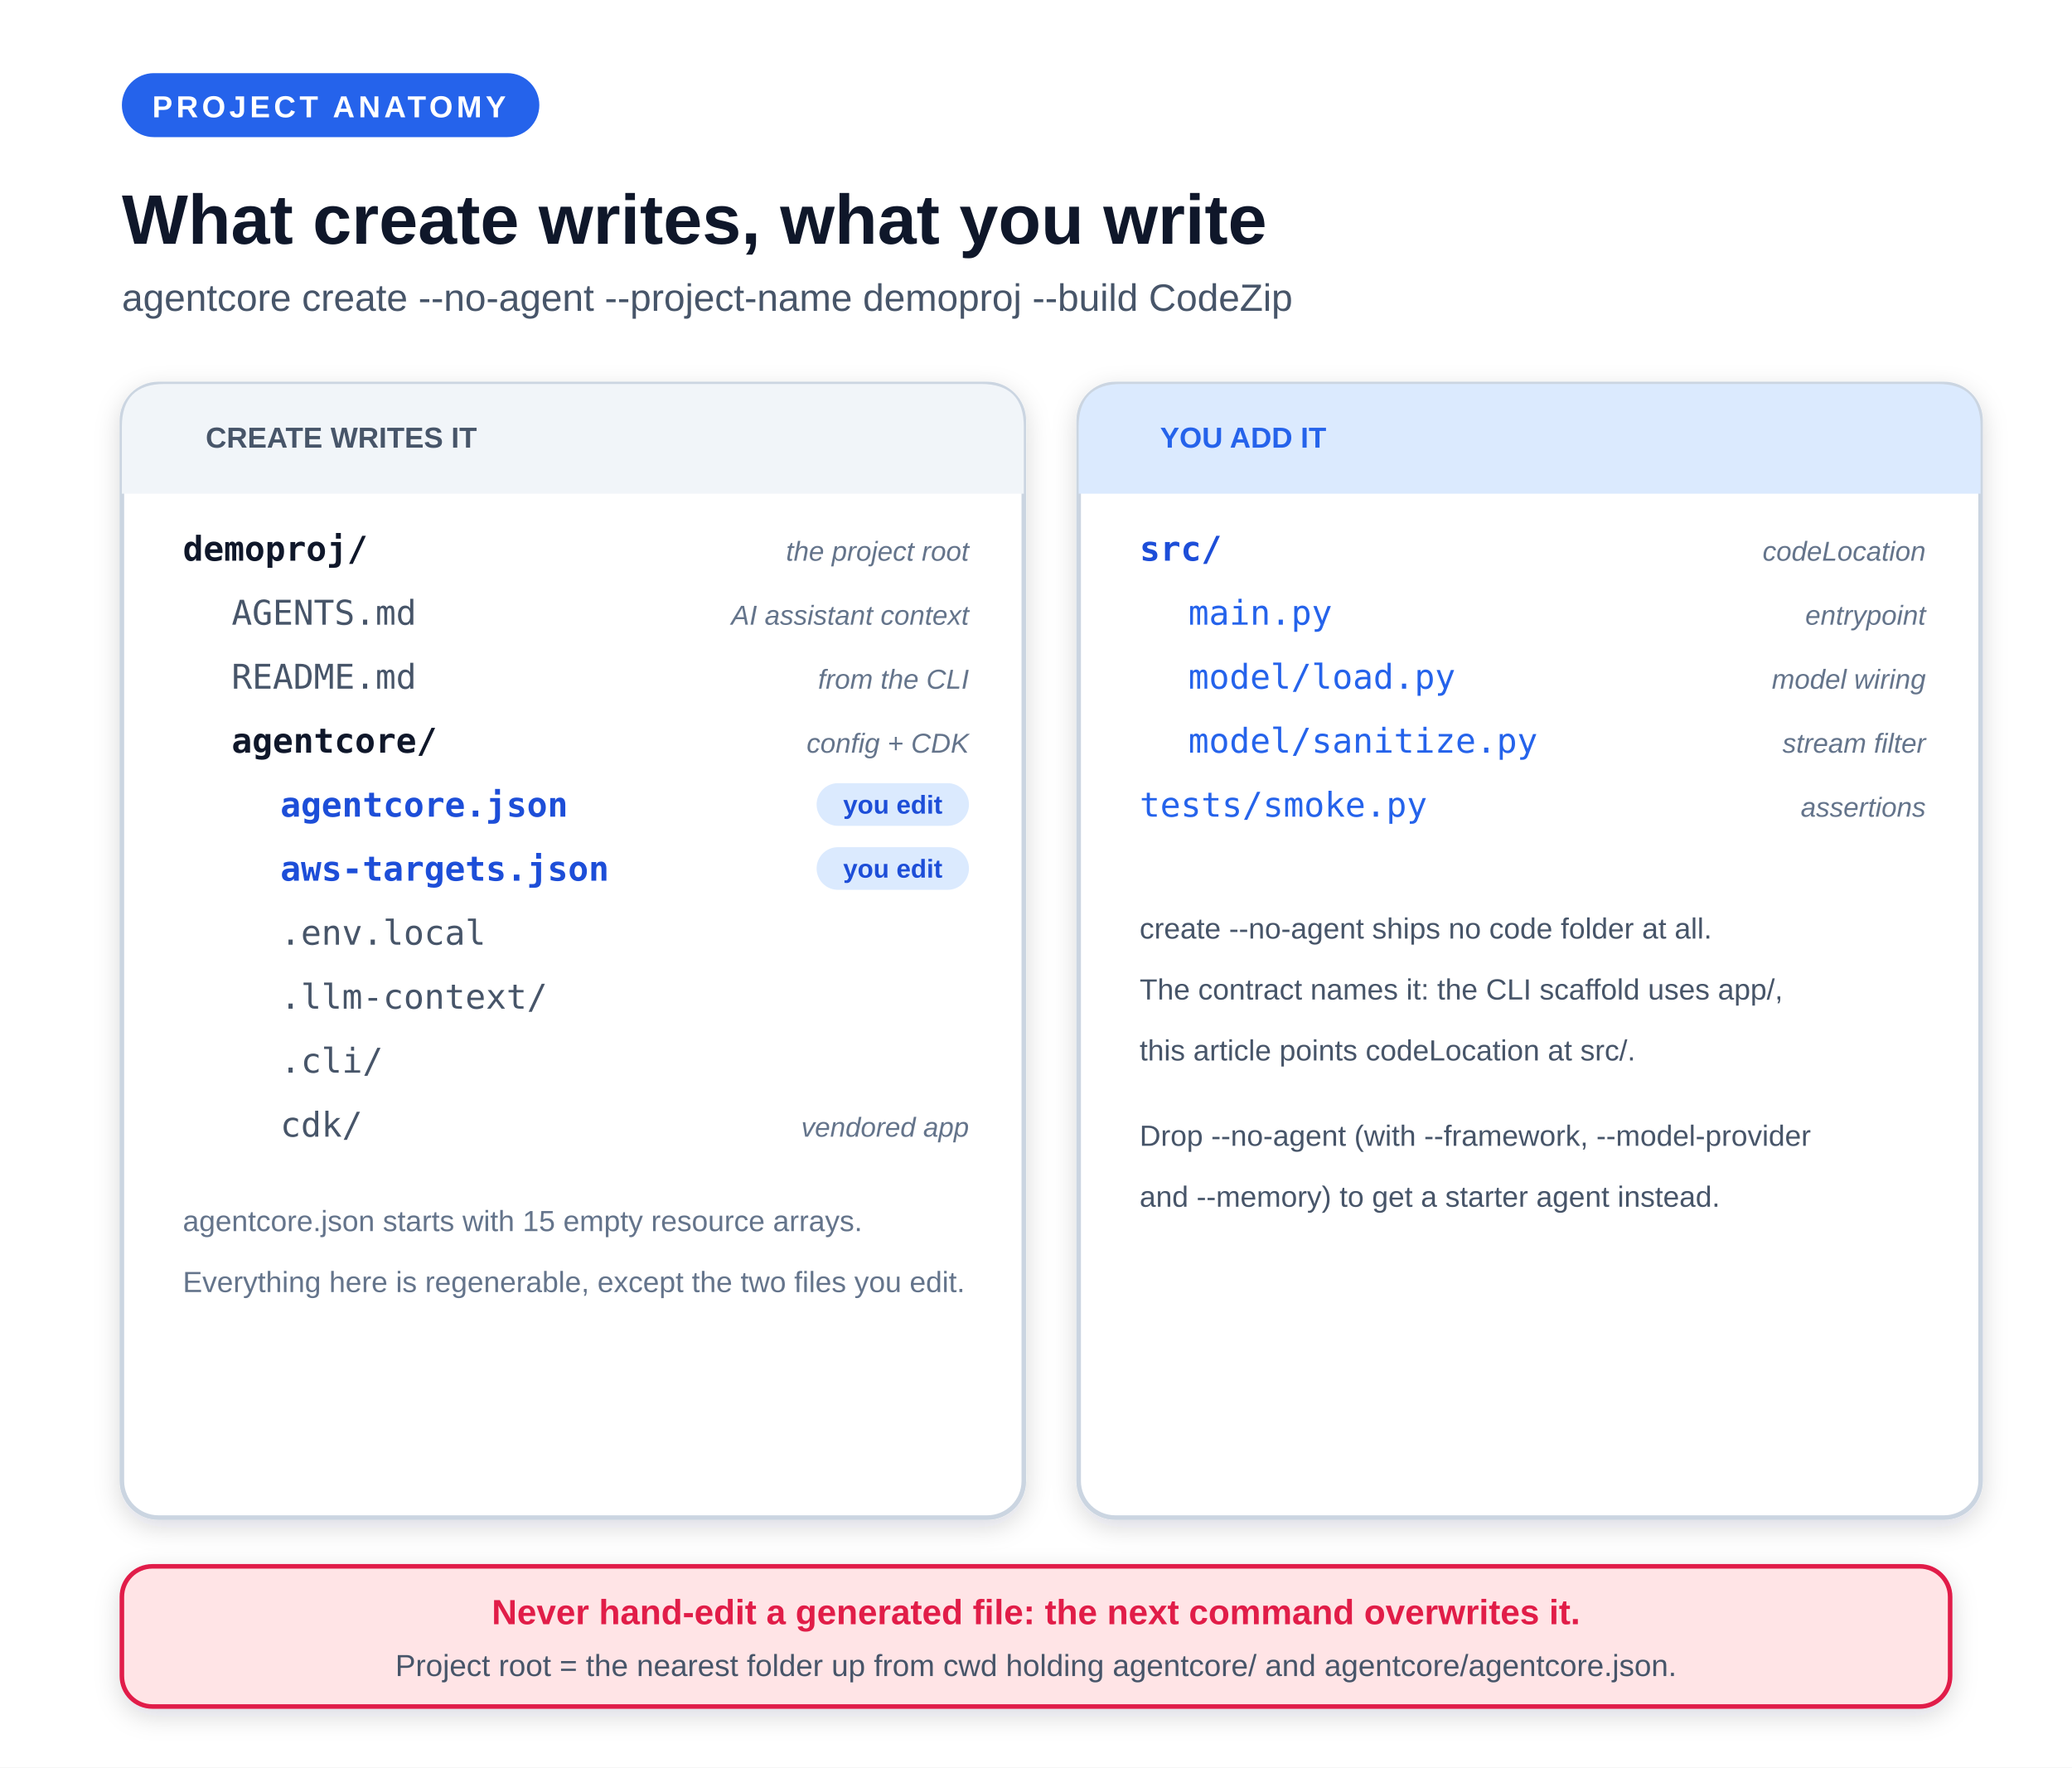
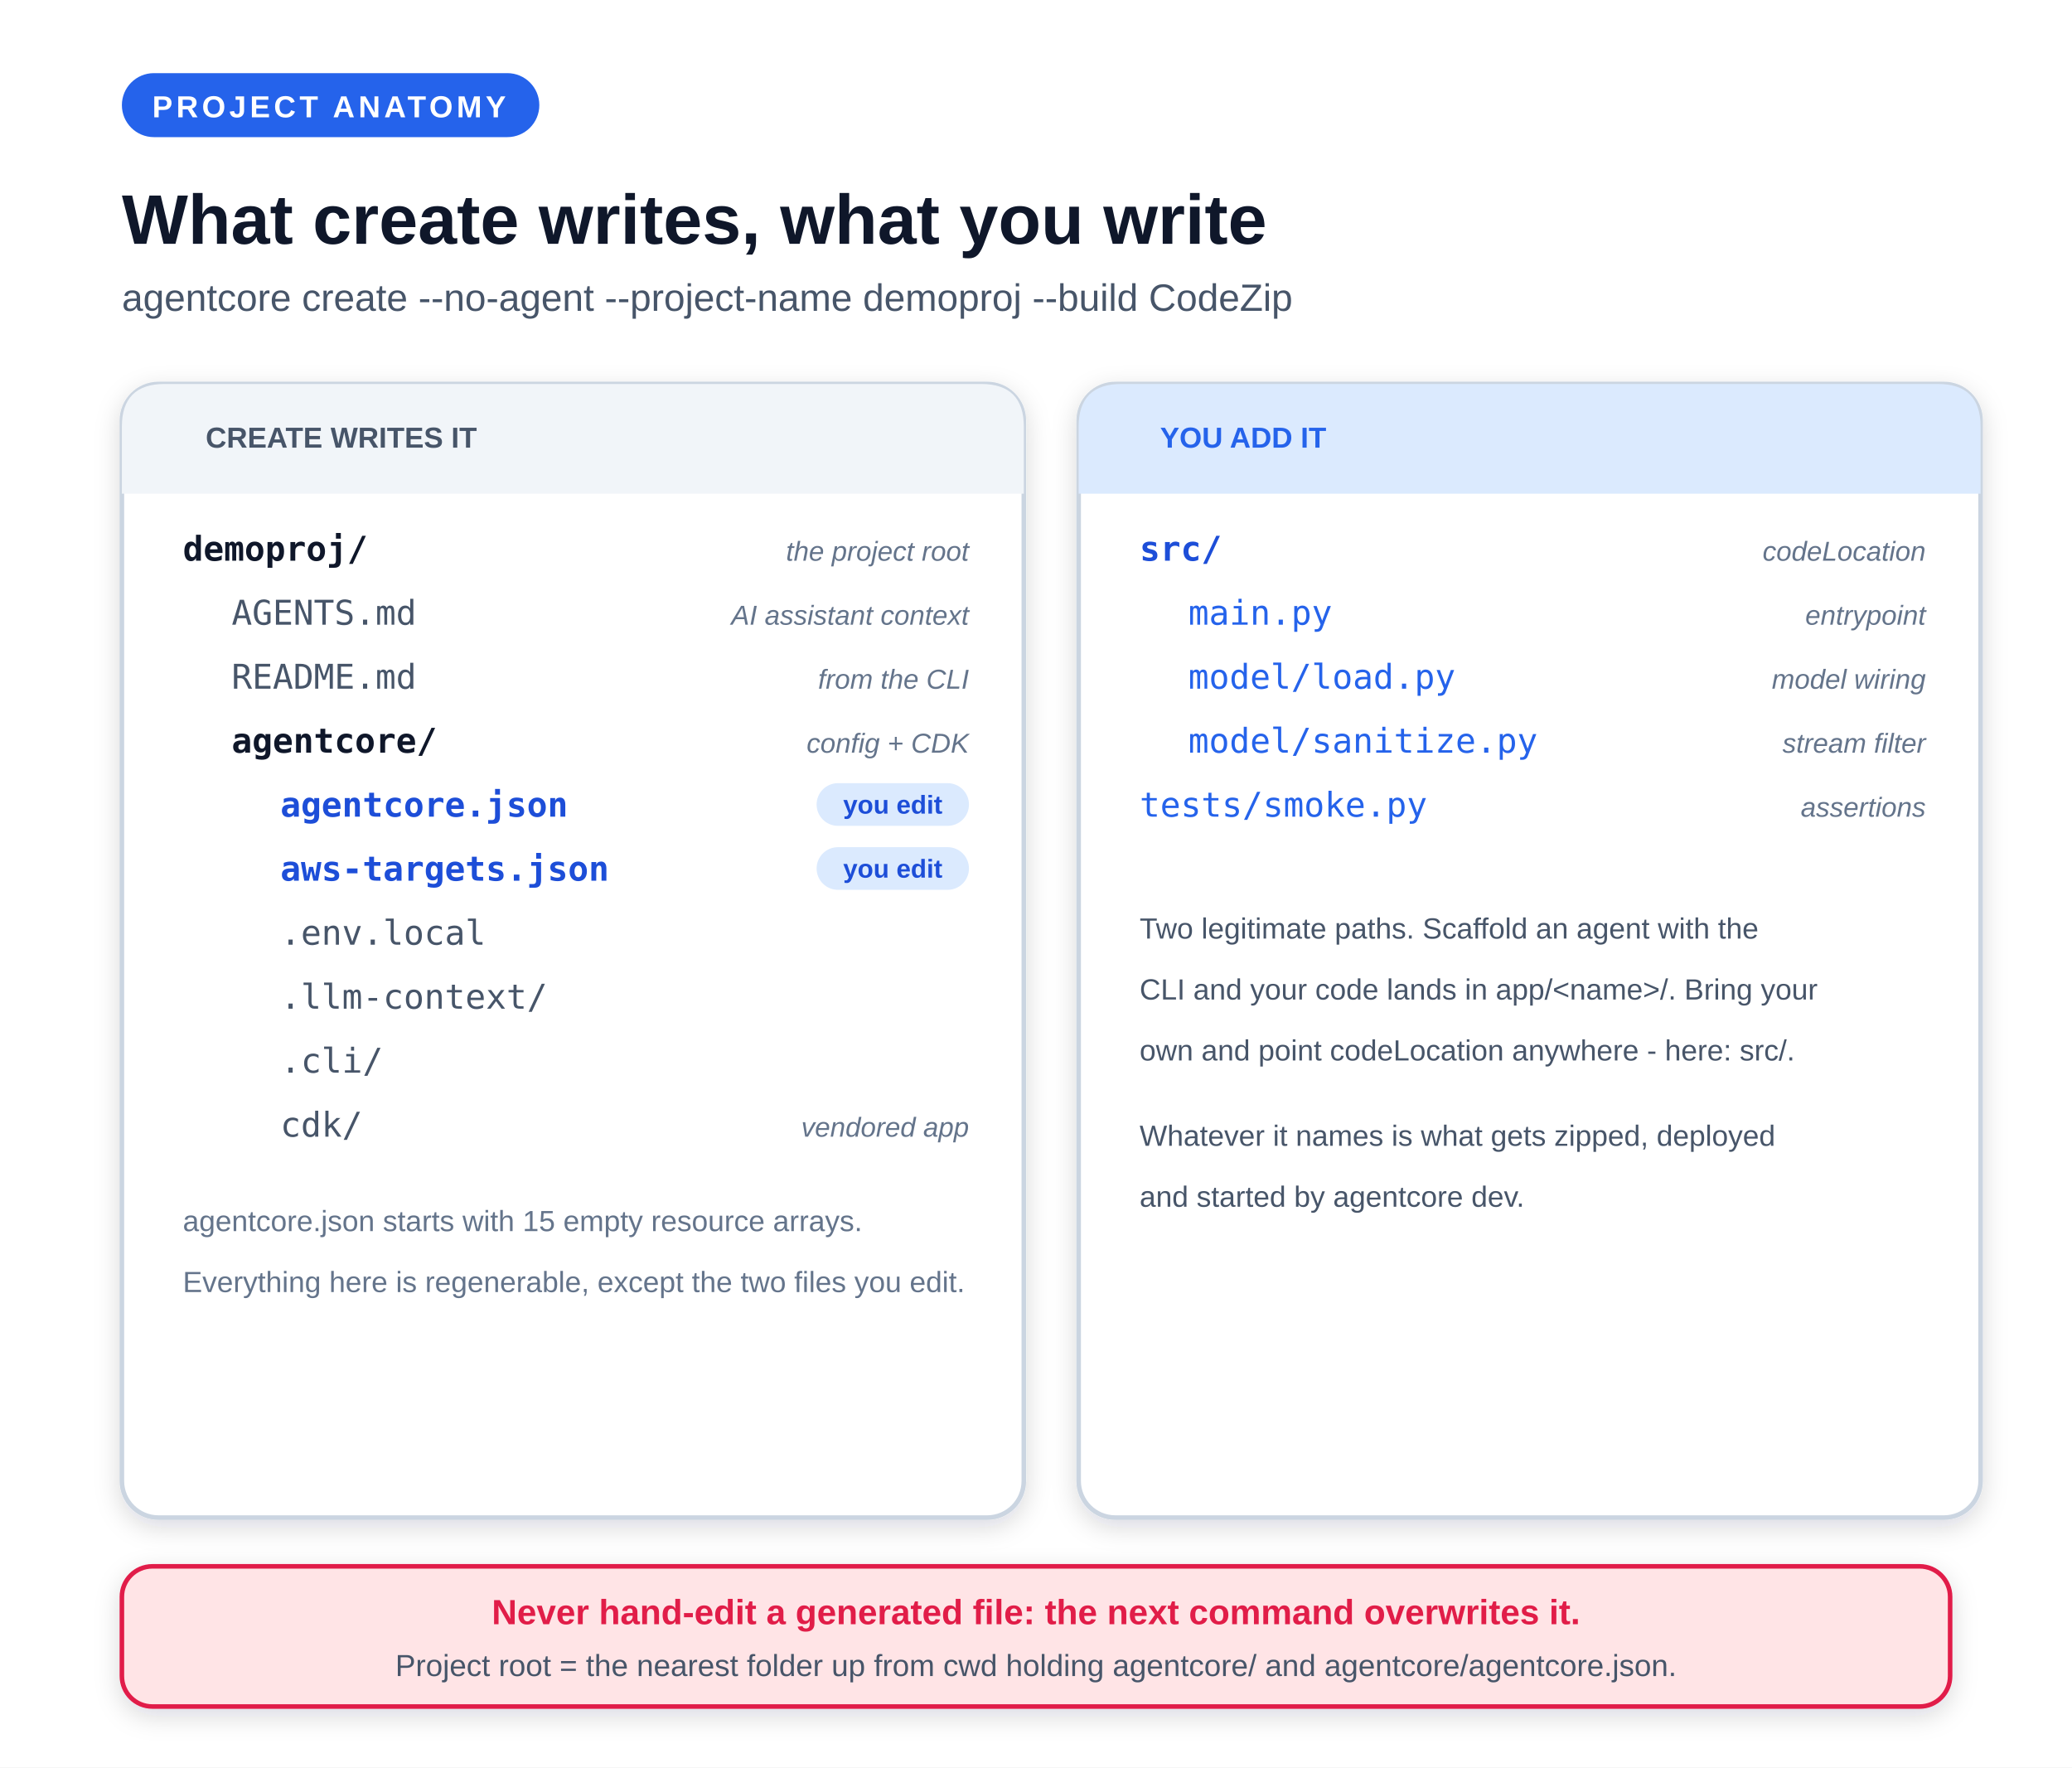
<svg xmlns="http://www.w3.org/2000/svg" viewBox="0 0 680 580" width="680">
  <rect width="680" height="580" fill="white" />
  <defs>
    <filter id="ds" x="-30%" y="-30%" width="160%" height="160%">
      <feDropShadow dx="0" dy="2.5" stdDeviation="4" flood-color="#0F172A" flood-opacity="0.15" />
    </filter>
    <linearGradient id="g-blue" x1="0" y1="0" x2="0" y2="1">
      <stop offset="0" stop-color="#3B82F6" />
      <stop offset="1" stop-color="#1D4ED8" />
    </linearGradient>
    <linearGradient id="g-purple" x1="0" y1="0" x2="0" y2="1">
      <stop offset="0" stop-color="#8B5CF6" />
      <stop offset="1" stop-color="#6D28D9" />
    </linearGradient>
    <linearGradient id="g-orange" x1="0" y1="0" x2="0" y2="1">
      <stop offset="0" stop-color="#FF9900" />
      <stop offset="1" stop-color="#EA580C" />
    </linearGradient>
    <linearGradient id="g-green" x1="0" y1="0" x2="0" y2="1">
      <stop offset="0" stop-color="#10B981" />
      <stop offset="1" stop-color="#047857" />
    </linearGradient>
    <linearGradient id="g-red" x1="0" y1="0" x2="0" y2="1">
      <stop offset="0" stop-color="#F43F5E" />
      <stop offset="1" stop-color="#BE123C" />
    </linearGradient>
    <linearGradient id="g-teal" x1="0" y1="0" x2="0" y2="1">
      <stop offset="0" stop-color="#14B8A6" />
      <stop offset="1" stop-color="#0F766E" />
    </linearGradient>
    <linearGradient id="g-ink" x1="0" y1="0" x2="1" y2="0">
      <stop offset="0" stop-color="#0F172A" />
      <stop offset="1" stop-color="#1E3A8A" />
    </linearGradient>
    <linearGradient id="g-ribbon" x1="0" y1="0" x2="1" y2="0">
      <stop offset="0" stop-color="#2563EB" />
      <stop offset="0.35" stop-color="#0D9488" />
      <stop offset="0.65" stop-color="#EA580C" />
      <stop offset="1" stop-color="#E11D48" />
    </linearGradient>
  </defs>
  <rect x="40" y="24" width="137" height="21" rx="10.5" fill="#2563EB" />
  <text x="108" y="38.5" text-anchor="middle" font-family="'Helvetica Neue', 'PingFang SC', Arial, sans-serif" font-size="10" font-weight="700" letter-spacing="1.2" fill="white">PROJECT ANATOMY</text>
  <text x="40" y="80" font-family="'Helvetica Neue', 'PingFang SC', Arial, sans-serif" font-size="23" font-weight="800" fill="#0F172A">What create writes, what you write</text>
  <text x="40" y="102" font-family="'Helvetica Neue', 'PingFang SC', Arial, sans-serif" font-size="12.5" fill="#475569">agentcore create --no-agent --project-name demoproj --build CodeZip</text>
  <rect x="40" y="126" width="296" height="372" rx="12" fill="white" stroke="#CBD5E1" stroke-width="1.5" filter="url(#ds)" />
  <path d="M 40 162 L 40 140 Q 40 126 54 126 L 322 126 Q 336 126 336 140 L 336 162 Z" fill="#F1F5F9" />
  <rect x="56" y="135" width="112" height="17" rx="8.5" fill="#F1F5F9" opacity="1" />
  <text x="112" y="146.9" text-anchor="middle" font-family="'Helvetica Neue', 'PingFang SC', Arial, sans-serif" font-size="9.5" font-weight="700" fill="#475569">CREATE WRITES IT</text>
  <text x="60" y="184" font-family="'SF Mono', Menlo, Consolas, monospace" font-size="11.2" font-weight="700" fill="#0F172A">demoproj/</text>
  <text x="318" y="184" text-anchor="end" font-family="'Helvetica Neue', 'PingFang SC', Arial, sans-serif" font-size="9" font-style="italic" fill="#64748B">the project root</text>
  <text x="76" y="205" font-family="'SF Mono', Menlo, Consolas, monospace" font-size="11.2" font-weight="500" fill="#475569">AGENTS.md</text>
  <text x="318" y="205" text-anchor="end" font-family="'Helvetica Neue', 'PingFang SC', Arial, sans-serif" font-size="9" font-style="italic" fill="#64748B">AI assistant context</text>
  <text x="76" y="226" font-family="'SF Mono', Menlo, Consolas, monospace" font-size="11.2" font-weight="500" fill="#475569">README.md</text>
  <text x="318" y="226" text-anchor="end" font-family="'Helvetica Neue', 'PingFang SC', Arial, sans-serif" font-size="9" font-style="italic" fill="#64748B">from the CLI</text>
  <text x="76" y="247" font-family="'SF Mono', Menlo, Consolas, monospace" font-size="11.2" font-weight="700" fill="#0F172A">agentcore/</text>
  <text x="318" y="247" text-anchor="end" font-family="'Helvetica Neue', 'PingFang SC', Arial, sans-serif" font-size="9" font-style="italic" fill="#64748B">config + CDK</text>
  <text x="92" y="268" font-family="'SF Mono', Menlo, Consolas, monospace" font-size="11.2" font-weight="700" fill="#1D4ED8">agentcore.json</text>
  <rect x="268" y="257" width="50" height="14" rx="7" fill="#DBEAFE" />
  <text x="293" y="267" text-anchor="middle" font-family="'Helvetica Neue', 'PingFang SC', Arial, sans-serif" font-size="8.5" font-weight="700" fill="#1D4ED8">you edit</text>
  <text x="92" y="289" font-family="'SF Mono', Menlo, Consolas, monospace" font-size="11.2" font-weight="700" fill="#1D4ED8">aws-targets.json</text>
  <rect x="268" y="278" width="50" height="14" rx="7" fill="#DBEAFE" />
  <text x="293" y="288" text-anchor="middle" font-family="'Helvetica Neue', 'PingFang SC', Arial, sans-serif" font-size="8.5" font-weight="700" fill="#1D4ED8">you edit</text>
  <text x="92" y="310" font-family="'SF Mono', Menlo, Consolas, monospace" font-size="11.2" font-weight="500" fill="#475569">.env.local</text>
  <text x="92" y="331" font-family="'SF Mono', Menlo, Consolas, monospace" font-size="11.2" font-weight="500" fill="#475569">.llm-context/</text>
  <text x="92" y="352" font-family="'SF Mono', Menlo, Consolas, monospace" font-size="11.2" font-weight="500" fill="#475569">.cli/</text>
  <text x="92" y="373" font-family="'SF Mono', Menlo, Consolas, monospace" font-size="11.2" font-weight="500" fill="#475569">cdk/</text>
  <text x="318" y="373" text-anchor="end" font-family="'Helvetica Neue', 'PingFang SC', Arial, sans-serif" font-size="9" font-style="italic" fill="#64748B">vendored app</text>
  <text x="60" y="404" font-family="'Helvetica Neue', 'PingFang SC', Arial, sans-serif" font-size="9.6" fill="#64748B">agentcore.json starts with 15 empty resource arrays.</text>
  <text x="60" y="424" font-family="'Helvetica Neue', 'PingFang SC', Arial, sans-serif" font-size="9.6" fill="#64748B">Everything here is regenerable, except the two files you edit.</text>
  <rect x="354" y="126" width="296" height="372" rx="12" fill="white" stroke="#CBD5E1" stroke-width="1.5" filter="url(#ds)" />
  <path d="M 354 162 L 354 140 Q 354 126 368 126 L 636 126 Q 650 126 650 140 L 650 162 Z" fill="#DBEAFE" />
  <rect x="370" y="135" width="77" height="17" rx="8.5" fill="#DBEAFE" opacity="1" />
  <text x="408" y="146.9" text-anchor="middle" font-family="'Helvetica Neue', 'PingFang SC', Arial, sans-serif" font-size="9.5" font-weight="700" fill="#2563EB">YOU ADD IT</text>
  <text x="374" y="184" font-family="'SF Mono', Menlo, Consolas, monospace" font-size="11.2" font-weight="700" fill="#1D4ED8">src/</text>
  <text x="632" y="184" text-anchor="end" font-family="'Helvetica Neue', 'PingFang SC', Arial, sans-serif" font-size="9" font-style="italic" fill="#64748B">codeLocation</text>
  <text x="390" y="205" font-family="'SF Mono', Menlo, Consolas, monospace" font-size="11.2" font-weight="500" fill="#2563EB">main.py</text>
  <text x="632" y="205" text-anchor="end" font-family="'Helvetica Neue', 'PingFang SC', Arial, sans-serif" font-size="9" font-style="italic" fill="#64748B">entrypoint</text>
  <text x="390" y="226" font-family="'SF Mono', Menlo, Consolas, monospace" font-size="11.2" font-weight="500" fill="#2563EB">model/load.py</text>
  <text x="632" y="226" text-anchor="end" font-family="'Helvetica Neue', 'PingFang SC', Arial, sans-serif" font-size="9" font-style="italic" fill="#64748B">model wiring</text>
  <text x="390" y="247" font-family="'SF Mono', Menlo, Consolas, monospace" font-size="11.2" font-weight="500" fill="#2563EB">model/sanitize.py</text>
  <text x="632" y="247" text-anchor="end" font-family="'Helvetica Neue', 'PingFang SC', Arial, sans-serif" font-size="9" font-style="italic" fill="#64748B">stream filter</text>
  <text x="374" y="268" font-family="'SF Mono', Menlo, Consolas, monospace" font-size="11.2" font-weight="500" fill="#2563EB">tests/smoke.py</text>
  <text x="632" y="268" text-anchor="end" font-family="'Helvetica Neue', 'PingFang SC', Arial, sans-serif" font-size="9" font-style="italic" fill="#64748B">assertions</text>
-   <text x="374" y="308.0" font-family="'Helvetica Neue', 'PingFang SC', Arial, sans-serif" font-size="9.6" fill="#475569">create --no-agent ships no code folder at all.</text>
-   <text x="374" y="328.0" font-family="'Helvetica Neue', 'PingFang SC', Arial, sans-serif" font-size="9.6" fill="#475569">The contract names it: the CLI scaffold uses app/,</text>
-   <text x="374" y="348.0" font-family="'Helvetica Neue', 'PingFang SC', Arial, sans-serif" font-size="9.6" fill="#475569">this article points codeLocation at src/.</text>
-   <text x="374" y="376.0" font-family="'Helvetica Neue', 'PingFang SC', Arial, sans-serif" font-size="9.6" fill="#475569">Drop --no-agent (with --framework, --model-provider</text>
-   <text x="374" y="396.0" font-family="'Helvetica Neue', 'PingFang SC', Arial, sans-serif" font-size="9.6" fill="#475569">and --memory) to get a starter agent instead.</text>
+   <text x="374" y="308.0" font-family="'Helvetica Neue', 'PingFang SC', Arial, sans-serif" font-size="9.6" fill="#475569">Two legitimate paths. Scaffold an agent with the</text>
+   <text x="374" y="328.0" font-family="'Helvetica Neue', 'PingFang SC', Arial, sans-serif" font-size="9.6" fill="#475569">CLI and your code lands in app/&lt;name&gt;/. Bring your</text>
+   <text x="374" y="348.0" font-family="'Helvetica Neue', 'PingFang SC', Arial, sans-serif" font-size="9.6" fill="#475569">own and point codeLocation anywhere - here: src/.</text>
+   <text x="374" y="376.0" font-family="'Helvetica Neue', 'PingFang SC', Arial, sans-serif" font-size="9.6" fill="#475569">Whatever it names is what gets zipped, deployed</text>
+   <text x="374" y="396.0" font-family="'Helvetica Neue', 'PingFang SC', Arial, sans-serif" font-size="9.6" fill="#475569">and started by agentcore dev.</text>
  <rect x="40" y="514" width="600" height="46" rx="10" fill="#FFE4E6" stroke="#E11D48" stroke-width="1.5" filter="url(#ds)" />
  <text x="340" y="533" text-anchor="middle" font-family="'Helvetica Neue', 'PingFang SC', Arial, sans-serif" font-size="11.5" font-weight="800" fill="#E11D48">Never hand-edit a generated file: the next command overwrites it.</text>
  <text x="340" y="550" text-anchor="middle" font-family="'Helvetica Neue', 'PingFang SC', Arial, sans-serif" font-size="10" fill="#475569">Project root = the nearest folder up from cwd holding agentcore/ and agentcore/agentcore.json.</text>
</svg>
